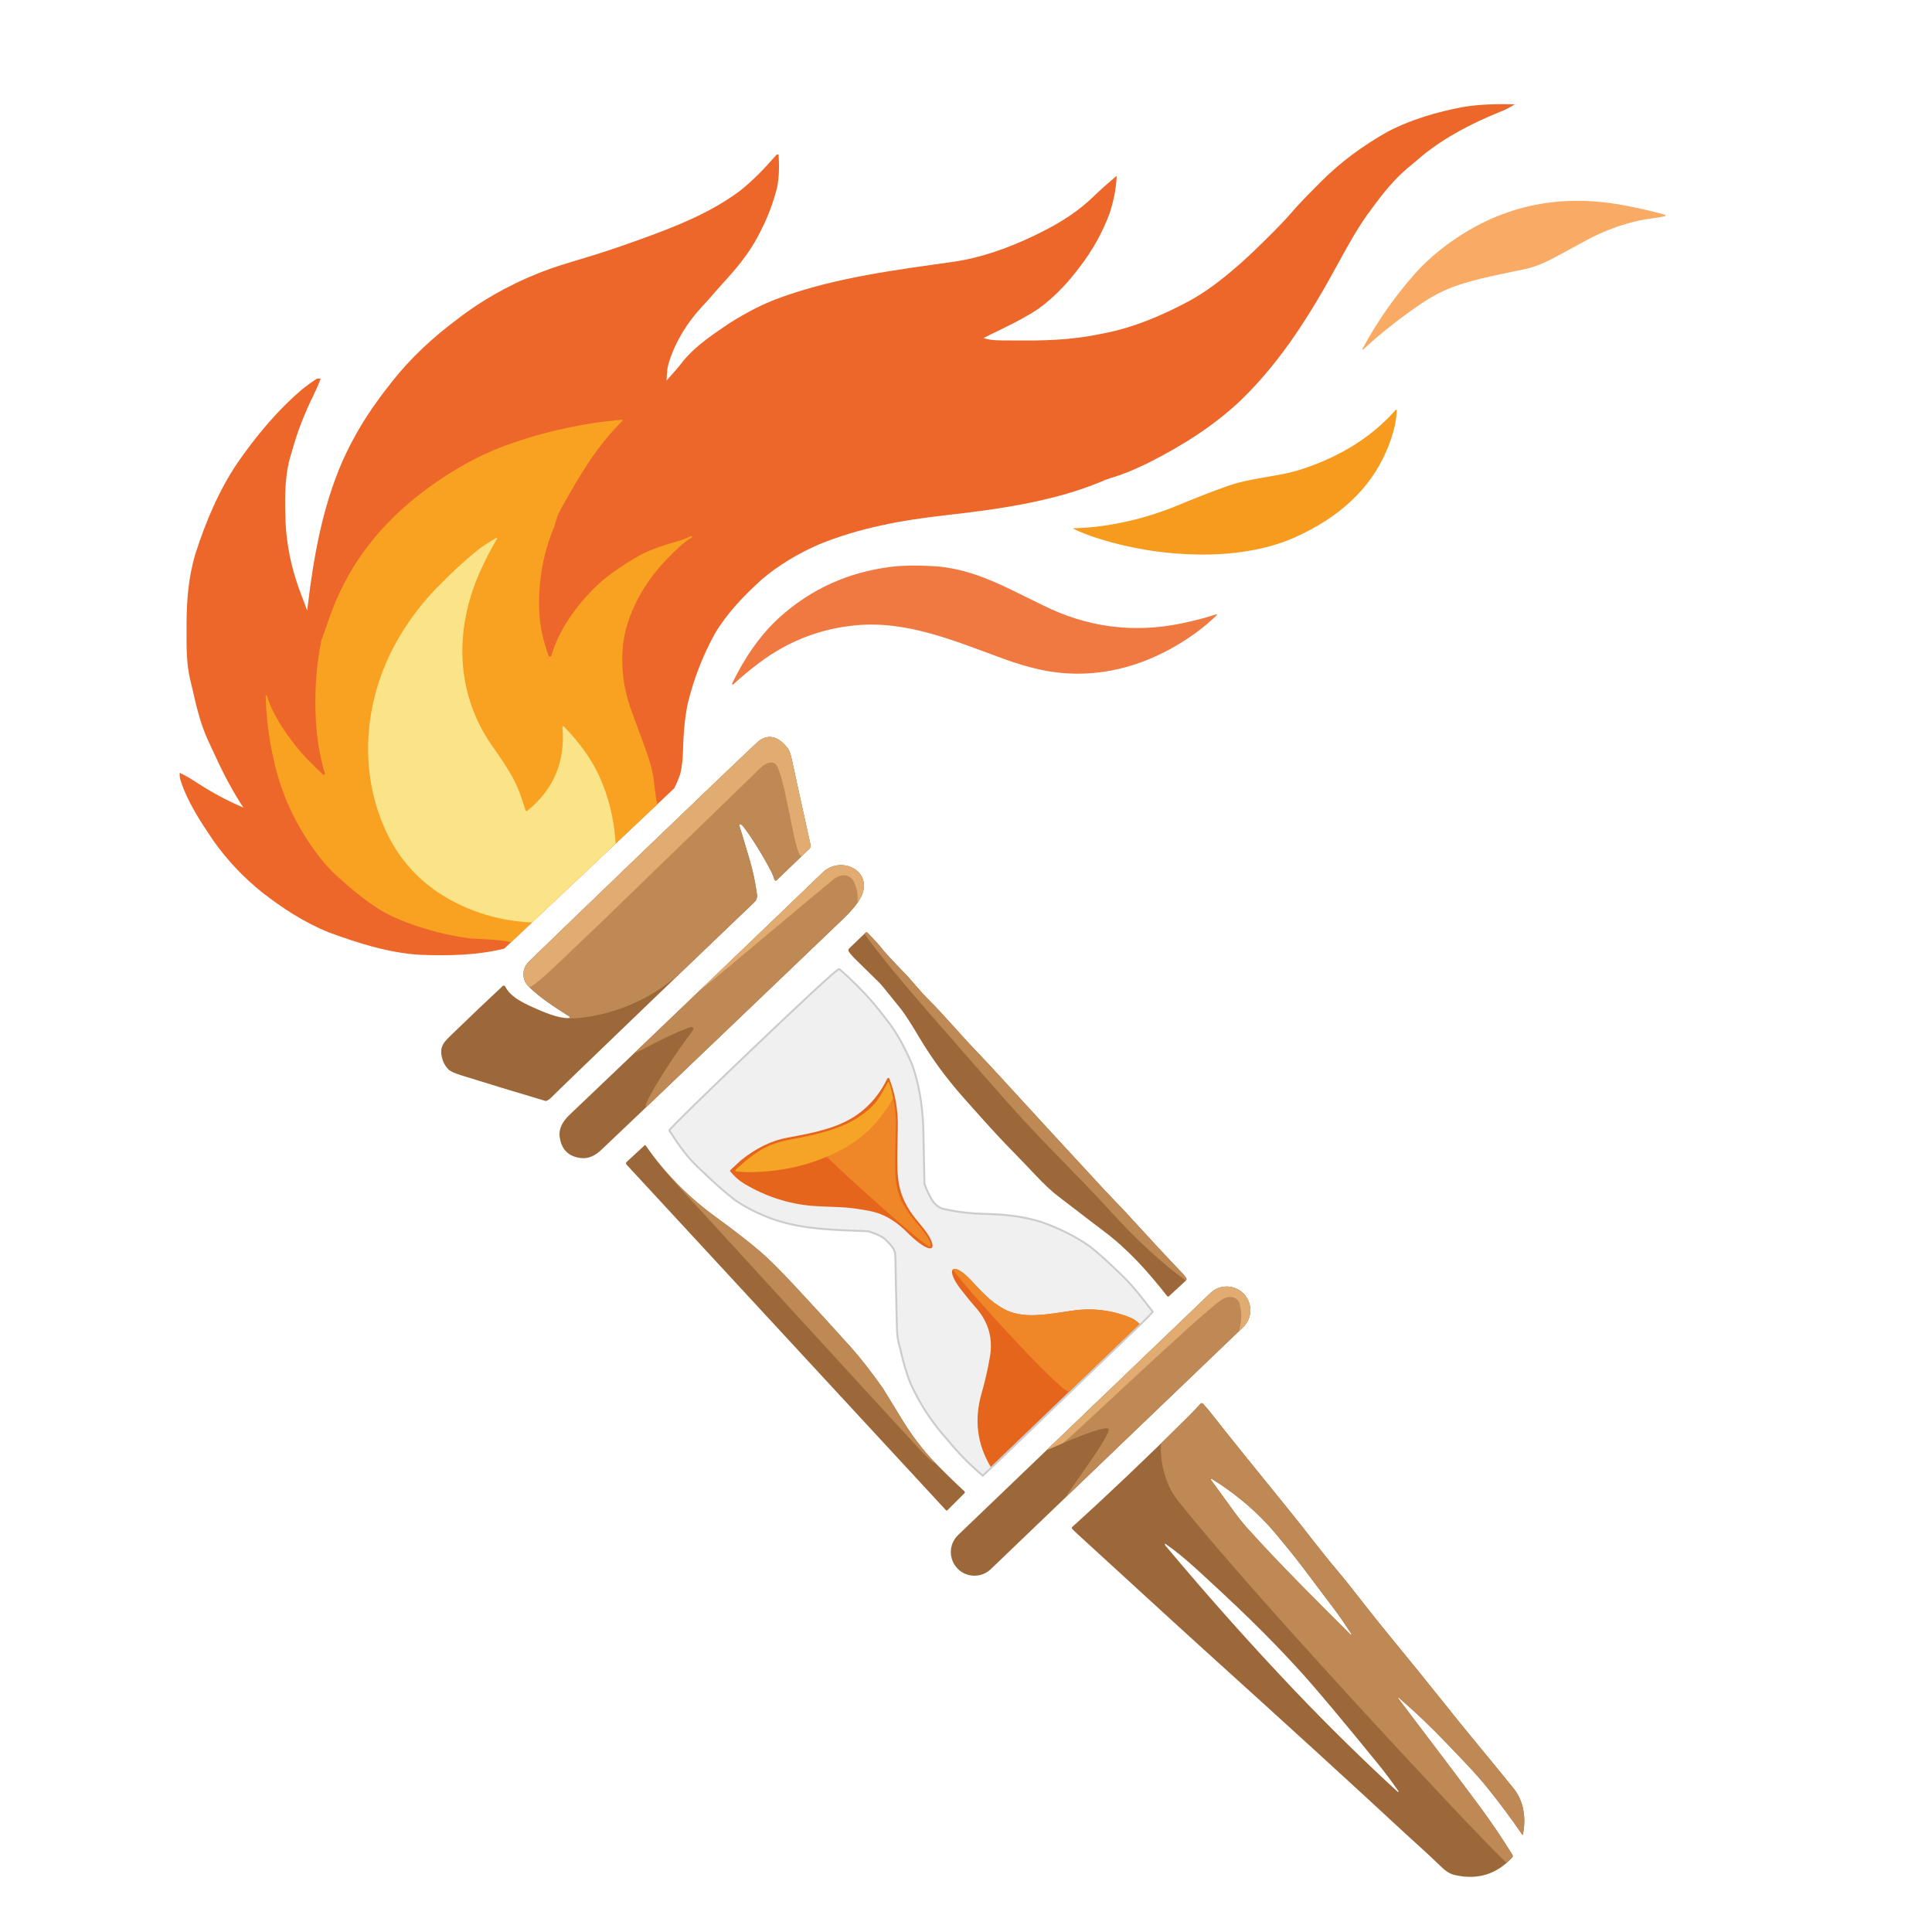
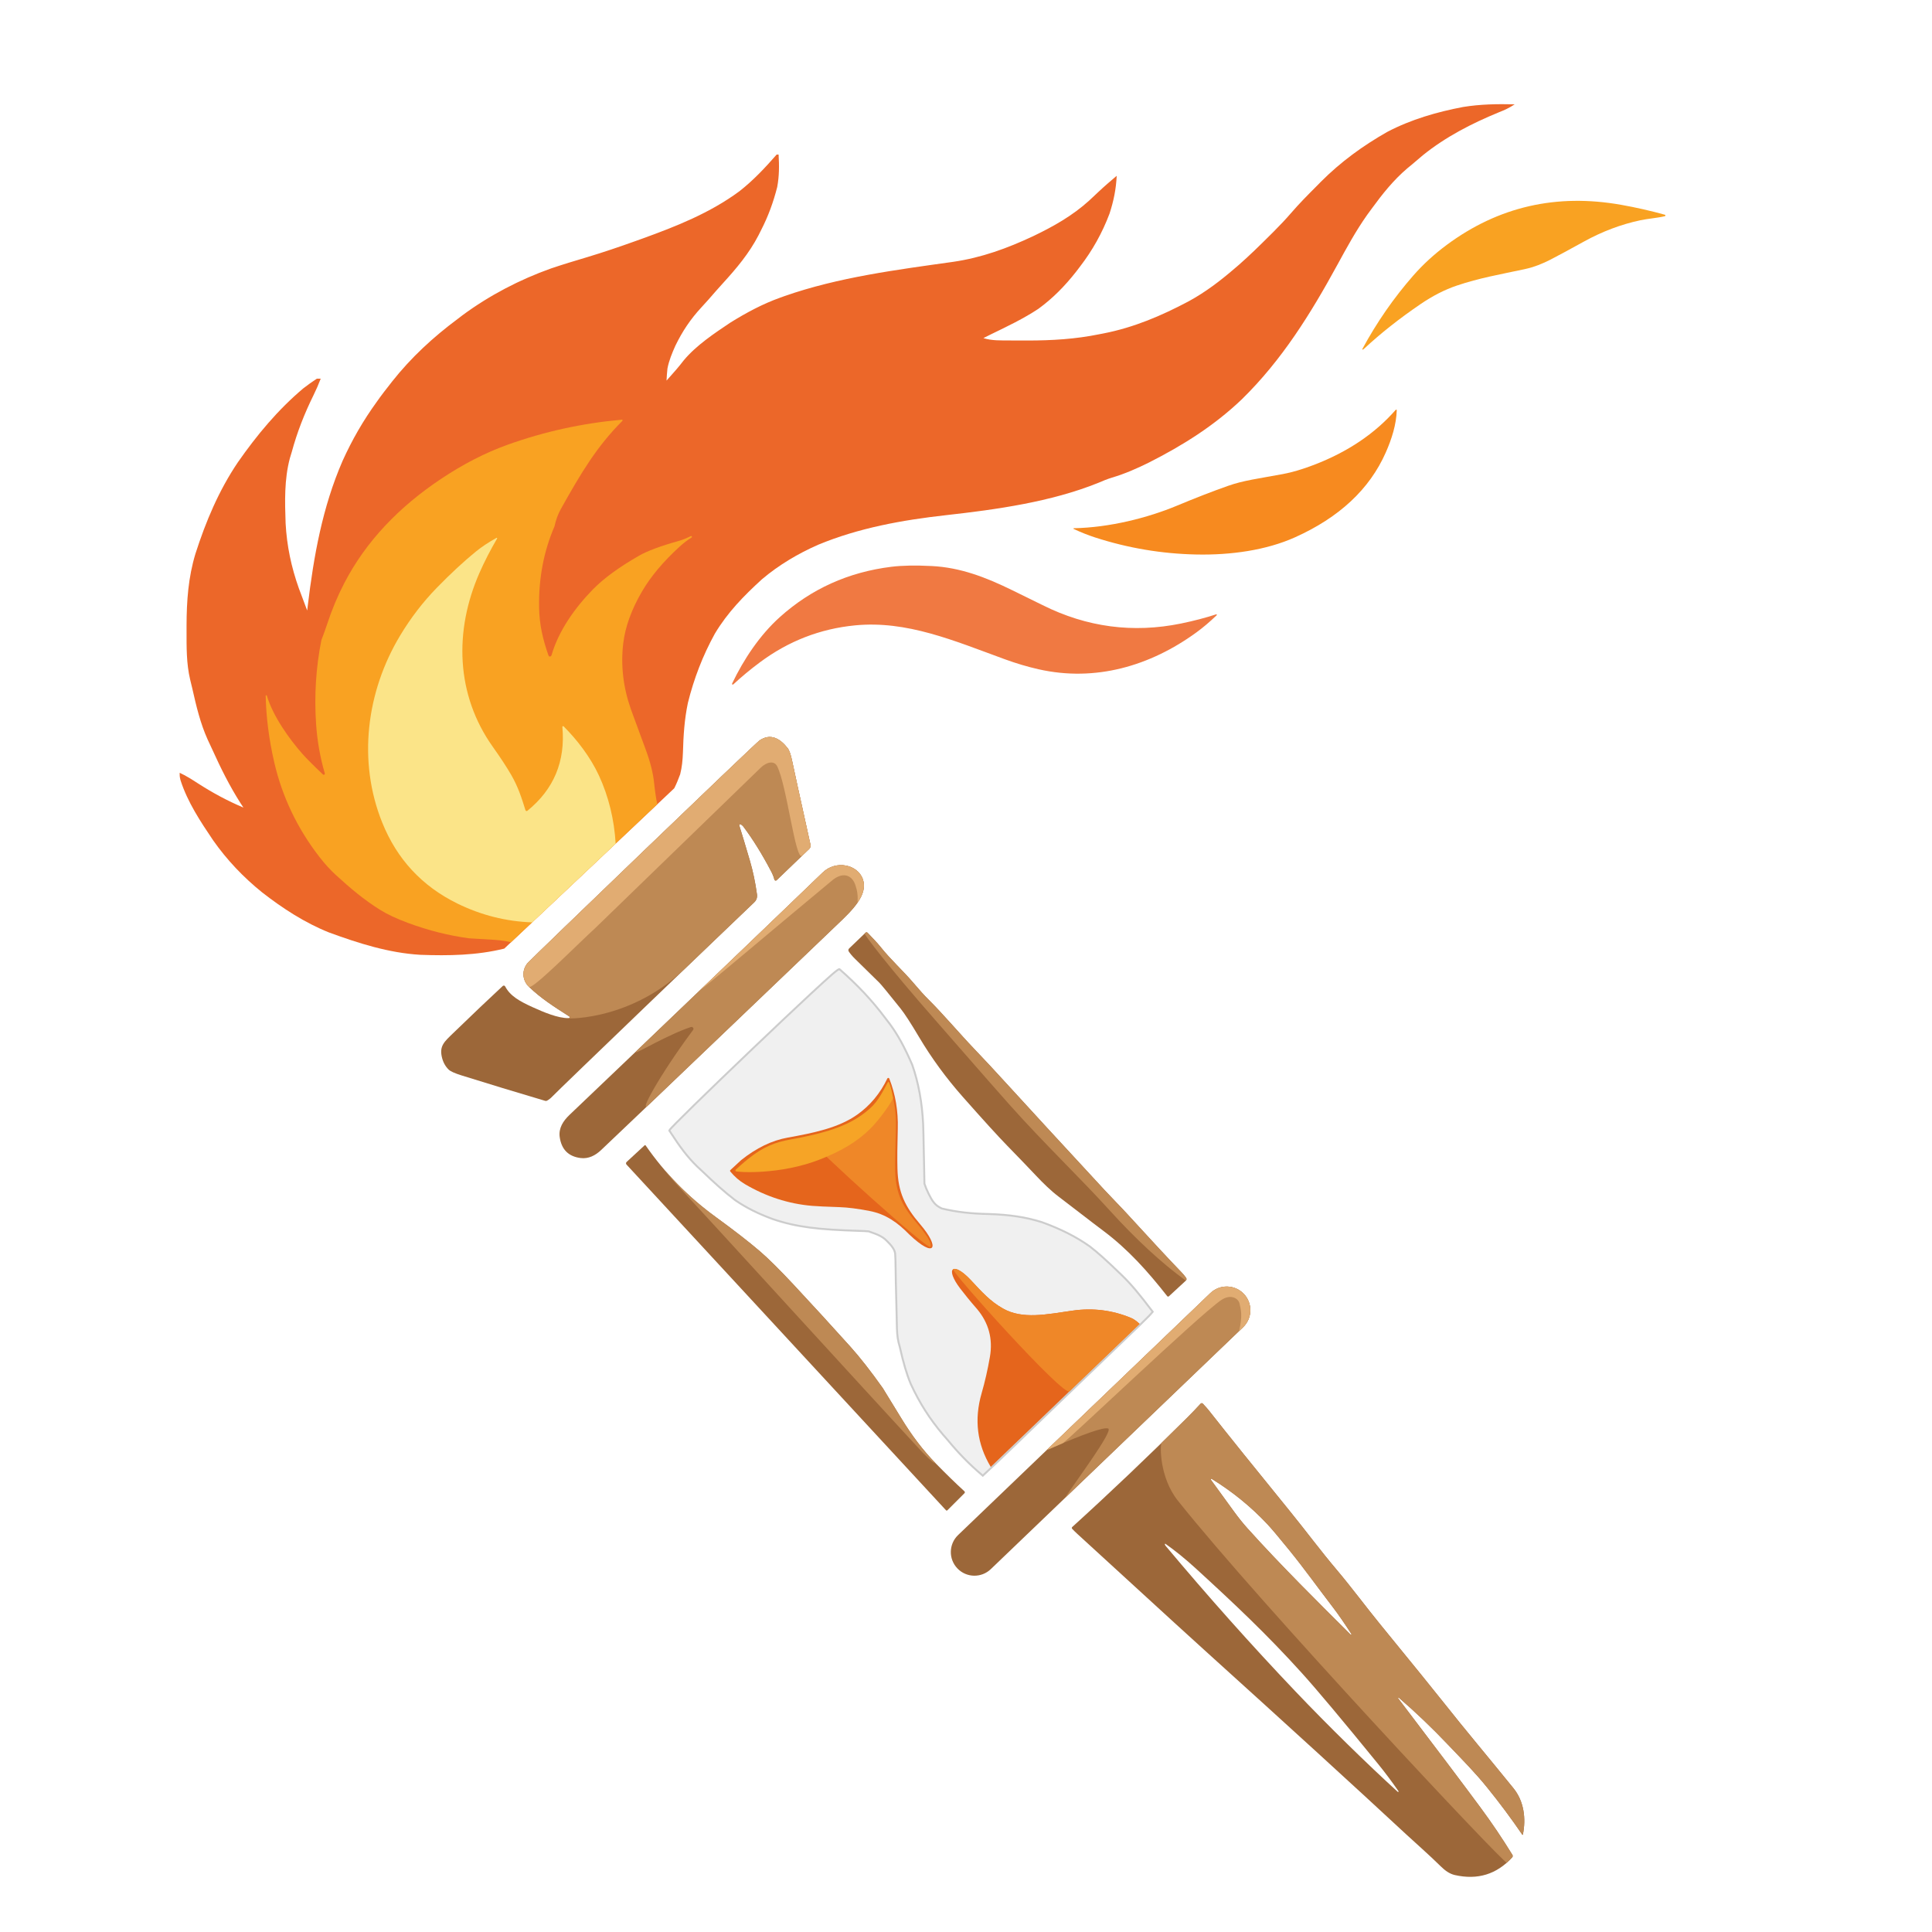
<svg xmlns="http://www.w3.org/2000/svg" width="1000px" height="1000px" viewBox="0 0 1000 1000" version="1.1">
  <g id="krolis" stroke="none" fill="none" fill-rule="evenodd" stroke-width="1">
    <g id="编组-2" transform="translate(83.0279, 64.2719)">
      <path d="M700.972,-10.272 C698.216,-8.435 695.846,-7.355 692.784,-6.147 C678.716,-0.356 665.295,6.525 653.41,16.103 C651.591,17.638 649.778,19.179 647.972,20.728 C647.138,21.415 646.304,22.102 645.445,22.81 C638.196,28.982 632.555,36.074 626.972,43.728 C626.195,44.789 625.417,45.85 624.617,46.943 C618.788,55.19 613.99,64.002 609.16,72.853 C595.348,98.145 580.552,122.01 559.831,142.32 C545.511,156.021 529.237,166.242 511.597,175.166 C505.371,178.256 499.207,180.952 492.531,182.943 C490.061,183.701 487.776,184.634 485.41,185.666 C460.929,195.534 432.725,199.466 406.608,202.383 C384.045,204.904 361.467,208.962 340.402,217.712 C330.056,222.261 319.983,228.235 311.359,235.556 C301.995,244.077 293.493,252.793 286.972,263.728 C280.741,275.006 276.146,286.985 273.038,299.482 C271.221,308.101 270.707,316.46 270.458,325.255 C270.303,329.198 269.988,332.663 269.027,336.509 C268.113,338.99 267.16,341.368 265.972,343.728 C263.992,345.708 179.246,425.612 177.972,426.728 C163.652,430.255 149.242,430.463 134.554,429.939 C118.185,428.973 102.542,423.964 87.238,418.361 C74.703,413.341 63.258,405.894 52.631,397.613 C42.99,389.846 34.429,380.848 27.311,370.709 C20.728,360.968 14.048,350.886 10.425,339.626 C9.972,337.728 9.972,337.728 9.972,335.728 C13.297,337.251 16.289,339.18 19.355,341.156 C26.987,346.066 34.592,350.198 42.972,353.728 C42.499,353.01 42.026,352.292 41.538,351.552 C35.865,342.672 31.282,333.459 26.941,323.864 C26.134,322.084 25.304,320.315 24.468,318.548 C20.656,310.111 18.553,301.17 16.524,292.166 C16.171,290.608 15.798,289.054 15.399,287.507 C13.41,279.132 13.53,270.599 13.534,262.04 C13.534,261.22 13.534,260.399 13.533,259.553 C13.569,246.751 14.403,234.629 18.146,222.3 C23.499,205.625 30.243,189.598 40.077,175.033 C49.925,160.915 60.789,147.843 73.972,136.728 C76.261,134.954 78.553,133.322 80.972,131.728 C81.632,131.728 82.292,131.728 82.972,131.728 C81.852,134.686 80.6,137.538 79.202,140.373 C74.481,149.966 70.777,159.413 67.972,169.728 C67.652,170.784 67.333,171.839 67.003,172.927 C64.084,183.915 64.409,195.282 64.804,206.568 C65.429,218.293 67.754,229.293 71.691,240.333 C72.114,241.454 72.536,242.574 72.972,243.728 C73.524,245.203 74.076,246.678 74.628,248.154 C75.072,249.333 75.515,250.513 75.972,251.728 C76.114,250.53 76.114,250.53 76.26,249.307 C79.385,223.448 83.838,198.323 94.292,174.267 C99.218,163.372 104.963,153.403 111.972,143.728 C112.786,142.585 112.786,142.585 113.617,141.419 C115.028,139.487 116.486,137.604 117.972,135.728 C118.601,134.915 119.23,134.101 119.878,133.263 C129.824,120.705 141.147,110.259 153.972,100.728 C154.753,100.129 155.534,99.529 156.339,98.912 C170.258,88.633 185.962,80.447 202.239,74.655 C208.359,72.579 214.549,70.726 220.74,68.876 C229.243,66.32 237.617,63.476 245.972,60.478 C247.698,59.86 247.698,59.86 249.458,59.228 C267.114,52.84 284.509,45.941 299.699,34.712 C306.916,29.061 312.958,22.602 318.972,15.728 C319.302,15.728 319.632,15.728 319.972,15.728 C320.319,21.441 320.314,26.903 319.257,32.544 C317.264,40.351 314.649,47.566 310.972,54.728 C310.508,55.654 310.044,56.579 309.566,57.533 C304.67,66.933 298.276,74.523 291.163,82.322 C288.64,85.092 286.174,87.907 283.722,90.74 C282.493,92.136 281.241,93.512 279.972,94.873 C274.329,100.976 270.148,107.234 266.527,114.712 C264.802,118.594 263.245,122.307 262.441,126.49 C262.207,128.562 262.076,130.645 261.972,132.728 C263.057,131.5 264.14,130.271 265.222,129.04 C265.825,128.356 266.429,127.672 267.05,126.966 C268.374,125.424 269.653,123.841 270.89,122.228 C277.346,114.476 286.63,108.326 294.972,102.728 C303.287,97.562 311.728,93.022 320.972,89.728 C321.687,89.472 322.403,89.216 323.14,88.952 C351.031,79.198 381.137,75.364 410.29,71.261 C424.998,69.122 438.429,64.232 451.847,57.916 C462.29,52.906 472.09,47.371 480.72,39.551 C482.242,38.142 483.753,36.722 485.257,35.294 C488.405,32.319 491.658,29.515 494.972,26.728 C494.664,33.555 493.384,39.8 491.265,46.294 C487.515,56.252 482.455,65.31 475.972,73.728 C474.938,75.085 474.938,75.085 473.882,76.47 C468.145,83.749 461.961,90.095 454.456,95.56 C446.702,100.703 438.328,104.676 429.972,108.728 C428.637,109.392 427.303,110.057 425.972,110.728 C430.389,112.123 434.856,111.907 439.446,111.952 C441.767,111.97 444.088,111.976 446.41,111.978 C447.595,111.98 447.595,111.98 448.805,111.981 C461.422,111.97 473.581,111.263 485.972,108.728 C486.72,108.583 487.469,108.439 488.24,108.29 C503.91,105.216 518.102,99.174 532.171,91.708 C540.872,86.972 548.477,81.179 555.972,74.728 C557.136,73.732 557.136,73.732 558.324,72.716 C563.804,67.905 568.992,62.808 574.16,57.666 C574.825,57.005 575.49,56.344 576.176,55.663 C579.357,52.472 582.437,49.24 585.378,45.826 C589.473,41.085 593.858,36.658 598.284,32.228 C599.075,31.425 599.866,30.622 600.681,29.794 C610.982,19.468 622.358,11.197 635.007,4.001 C647.236,-2.417 660.735,-6.329 674.265,-8.897 C683.215,-10.351 691.939,-10.483 700.972,-10.272 Z" id="矢量-2" fill="#EC6729" />
-       <path d="M778.71,47.632 C774.843,48.56 769.97,48.902 766.093,49.722 C756.067,51.845 746.311,55.523 736.826,60.757 C729.345,64.885 723.535,68.02 719.394,70.162 C715.468,72.183 710.976,74.009 706.044,75.064 C693.339,77.789 682.783,79.576 670.976,83.56 C664.752,85.669 658.509,88.86 652.245,93.13 C641.269,100.611 631.549,108.293 623.085,116.177 C622.76,116.483 622.499,116.656 622.304,116.695 C622.232,116.713 622.156,116.686 622.111,116.626 C622.066,116.566 622.061,116.486 622.099,116.421 C629.566,102.606 638.359,89.921 648.476,78.365 C653.541,72.584 659.326,67.284 665.829,62.466 C692.509,42.701 722.594,35.793 756.083,41.744 C763.785,43.111 771.331,44.823 778.72,46.88 C778.888,46.93 779.002,47.085 779,47.26 C778.998,47.435 778.879,47.587 778.71,47.632 Z" id="路径" fill="#F9AA64" />
-       <path d="M639.931,148 C639.716,155.475 637.324,162.972 634.228,169.969 C625.849,188.926 610.178,203.557 587.216,213.862 C572.412,220.5 554.16,223.116 536.142,222.735 C518.245,222.361 500.781,219.416 483.749,213.9 C480.136,212.729 476.448,211.259 472.685,209.489 C472.591,209.448 472.547,209.364 472.577,209.283 C472.606,209.202 472.701,209.143 472.812,209.138 C491.249,208.779 510.995,203.801 526.259,197.425 C535.784,193.448 544.579,190.037 552.646,187.192 C560.634,184.373 568.212,183.484 581.074,181.084 C585.813,180.197 591.145,178.618 597.07,176.345 C614.498,169.673 628.603,160.182 639.384,147.873 C639.461,147.789 639.6,147.752 639.726,147.781 C639.853,147.811 639.936,147.9 639.931,148 L639.931,148 Z" id="路径" fill="#F79B1F" />
+       <path d="M778.71,47.632 C774.843,48.56 769.97,48.902 766.093,49.722 C756.067,51.845 746.311,55.523 736.826,60.757 C729.345,64.885 723.535,68.02 719.394,70.162 C715.468,72.183 710.976,74.009 706.044,75.064 C693.339,77.789 682.783,79.576 670.976,83.56 C664.752,85.669 658.509,88.86 652.245,93.13 C641.269,100.611 631.549,108.293 623.085,116.177 C622.76,116.483 622.499,116.656 622.304,116.695 C622.232,116.713 622.156,116.686 622.111,116.626 C622.066,116.566 622.061,116.486 622.099,116.421 C629.566,102.606 638.359,89.921 648.476,78.365 C653.541,72.584 659.326,67.284 665.829,62.466 C692.509,42.701 722.594,35.793 756.083,41.744 C763.785,43.111 771.331,44.823 778.72,46.88 C778.888,46.93 779.002,47.085 779,47.26 C778.998,47.435 778.879,47.587 778.71,47.632 Z" id="路径" fill="#F9A222" />
+       <path d="M639.931,148 C639.716,155.475 637.324,162.972 634.228,169.969 C625.849,188.926 610.178,203.557 587.216,213.862 C572.412,220.5 554.16,223.116 536.142,222.735 C518.245,222.361 500.781,219.416 483.749,213.9 C480.136,212.729 476.448,211.259 472.685,209.489 C472.591,209.448 472.547,209.364 472.577,209.283 C472.606,209.202 472.701,209.143 472.812,209.138 C491.249,208.779 510.995,203.801 526.259,197.425 C535.784,193.448 544.579,190.037 552.646,187.192 C560.634,184.373 568.212,183.484 581.074,181.084 C585.813,180.197 591.145,178.618 597.07,176.345 C614.498,169.673 628.603,160.182 639.384,147.873 C639.461,147.789 639.6,147.752 639.726,147.781 C639.853,147.811 639.936,147.9 639.931,148 L639.931,148 Z" id="路径" fill="#F78A1F" />
      <path d="M203.972,208.192 C198.409,221.073 195.754,235.034 196.008,250.073 C196.151,259.18 197.984,266.788 200.901,275.085 C200.974,275.288 201.136,275.445 201.341,275.515 C201.547,275.584 201.774,275.557 201.96,275.442 C202.222,275.284 202.393,275.069 202.472,274.799 C206.067,262.276 214.52,250.347 223.841,240.823 C229.436,235.101 237.397,229.284 247.722,223.371 C252.008,220.911 258.786,218.379 268.055,215.776 C270.246,215.169 272.079,214.395 274.686,213.157 C274.728,213.135 274.78,213.144 274.817,213.18 L275.032,213.395 C275.103,213.469 275.136,213.572 275.122,213.675 C275.109,213.779 275.049,213.872 274.96,213.93 C272.92,215.169 270.837,216.756 268.71,218.692 C260.29,226.391 253.817,234.105 249.293,241.835 C243.825,251.192 240.579,260.176 239.555,268.788 C238.214,280.073 239.524,291.391 243.484,302.74 C243.936,304.018 246.536,311.085 251.282,323.942 C253.607,330.252 255.024,335.919 255.532,340.942 C255.944,344.99 256.685,350.007 257.193,351.991 L181.475,423.457 C178.078,422.536 173.778,422.212 170.222,422.014 C163.555,421.649 160.043,421.442 159.686,421.395 C149.226,419.974 138.79,417.347 128.377,413.514 C122.274,411.26 117.345,408.95 113.591,406.585 C105.234,401.335 98.579,395.716 90.841,388.657 C87.984,386.053 85.163,382.958 82.377,379.371 C70.853,364.522 63.024,348.117 58.889,330.157 C56.206,318.498 54.738,307.065 54.484,295.859 C54.494,295.716 54.602,295.598 54.744,295.575 C54.886,295.553 55.025,295.631 55.079,295.764 C58.305,306.549 66.686,318.18 73.436,325.859 C75.524,328.232 79.091,331.811 84.139,336.597 C84.331,336.771 84.617,336.799 84.838,336.667 C85.059,336.534 85.163,336.272 85.091,336.026 C82.67,327.732 81.167,319.204 80.579,310.442 C79.587,295.696 80.5,281.236 83.317,267.061 C84.413,264.26 85.393,261.534 86.258,258.883 C88.71,251.407 91.674,244.311 95.151,237.597 C106.52,215.645 123.734,198.002 145.043,183.74 C156.599,176.01 168.135,170.077 179.651,165.942 C198.69,159.109 218.428,154.78 238.865,152.953 C239.007,152.944 239.141,153.023 239.202,153.152 C239.263,153.281 239.238,153.435 239.139,153.538 C225.924,166.788 217.817,180.311 207.258,199.216 C205.782,201.867 204.686,204.859 203.972,208.192 Z" id="路径" fill="#F9A222" />
      <path d="M235.64,372.422 L192.451,413.151 C178.909,412.676 165.999,409.427 153.72,403.405 C135.374,394.408 122.382,380.381 114.745,361.325 C102.05,329.655 106.601,293.747 124.062,264.714 C129.55,255.573 135.914,247.292 143.154,239.87 C150.263,232.585 156.936,226.397 163.173,221.305 C166.24,218.805 169.824,216.416 173.925,214.137 C174.026,214.081 174.154,214.099 174.235,214.18 C174.316,214.261 174.329,214.384 174.267,214.479 C170.758,220.482 167.734,226.367 165.195,232.135 C151.933,262.204 152.9,295.358 172.05,322.282 C176.041,327.9 179.202,332.721 181.533,336.745 C185.078,342.848 186.865,348.395 188.954,355.085 C189.019,355.284 189.177,355.44 189.377,355.501 C189.576,355.561 189.791,355.519 189.951,355.387 C203.642,344.268 209.677,329.798 208.056,311.979 C208.044,311.822 208.131,311.673 208.274,311.606 C208.417,311.538 208.587,311.567 208.701,311.677 C215.908,318.884 222.636,327.78 226.962,337.096 C231.995,347.923 234.924,360.058 235.64,372.422 Z" id="路径" fill="#FBE488" />
      <path d="M536.269,263.033 C512.226,280.543 483.828,288.755 454.55,282.144 C448.841,280.855 443.014,279.127 437.07,276.959 C410.8,267.378 386.406,256.793 359.521,259.419 C341.454,261.184 325.045,267.561 310.292,278.55 C305.331,282.248 300.735,286.06 296.503,289.986 C296.37,290.111 296.167,290.124 296.019,290.016 C295.871,289.909 295.82,289.712 295.898,289.546 C301.962,276.871 310.292,264.429 320.556,255.191 C336.806,240.556 356.064,231.858 378.329,229.097 C383.87,228.407 390.839,228.277 399.238,228.707 C414.033,229.449 427.148,234.488 440.859,241.207 C450.494,245.933 455.742,248.508 456.601,248.931 C479.524,260.383 503.437,263.554 528.339,258.443 C534.96,257.076 540.995,255.497 546.445,253.707 C546.568,253.67 546.7,253.722 546.767,253.832 C546.833,253.942 546.817,254.083 546.728,254.175 C543.108,257.639 539.622,260.591 536.269,263.033 Z" id="路径" fill="#F07942" />
    </g>
    <g id="编组" transform="translate(228.3617, 381.4513)">
      <path d="M170.837,69.672 C166.137,60.726 161.381,53.044 156.57,46.625 C156.03,45.902 155.479,45.424 154.92,45.189 C154.749,45.118 154.553,45.151 154.415,45.274 C154.277,45.397 154.223,45.588 154.275,45.765 C155.486,49.561 157.328,55.674 159.802,64.105 C161.384,69.509 162.599,75.287 163.445,81.439 C163.673,83.086 163.201,84.47 162.029,85.59 C149.295,97.68 60.242,183.165 57.488,186.127 C56.687,186.986 55.792,187.693 54.802,188.246 C54.515,188.408 54.177,188.447 53.865,188.353 C38.396,183.77 23.953,179.379 10.535,175.18 C7.013,174.079 4.78,173.07 3.836,172.152 C2.097,170.446 0.925,168.252 0.32,165.57 C-0.95,159.867 1.677,157.67 6.111,153.383 C16.183,143.637 24.767,135.472 31.863,128.89 C32.044,128.722 32.293,128.648 32.536,128.691 C32.78,128.733 32.989,128.886 33.103,129.105 C35.681,134.056 40.603,136.83 47.576,139.974 C52.644,142.25 60.339,145.648 66.072,145.531 C66.276,145.525 66.452,145.387 66.508,145.191 C66.564,144.994 66.486,144.784 66.316,144.672 C57.888,139.271 51.765,135.394 45.437,129.33 C41.824,125.863 41.707,120.541 44.754,117.006 C46.505,114.968 162.543,3.308 164.783,1.791 C170.613,-2.154 175.515,0.98 179.295,5.756 C180.186,6.875 180.977,9.131 181.668,12.523 C182.345,15.844 185.502,30.261 191.14,55.775 C191.317,56.563 191.069,57.385 190.486,57.943 L173.621,74.154 C173.438,74.329 173.175,74.393 172.932,74.32 C172.69,74.247 172.505,74.049 172.449,73.803 C172.149,72.533 171.612,71.156 170.837,69.672 Z" id="路径" fill="#9C6739" />
      <path d="M170.837,69.672 C166.137,60.726 161.381,53.044 156.57,46.625 C156.03,45.902 155.479,45.424 154.92,45.189 C154.749,45.118 154.553,45.151 154.415,45.274 C154.277,45.397 154.223,45.588 154.275,45.765 C155.486,49.561 157.328,55.674 159.802,64.105 C161.384,69.509 162.599,75.287 163.445,81.439 C163.673,83.086 163.201,84.47 162.029,85.59 C157.425,89.96 142.847,103.924 125.978,120.112 C96.185,148.703 60.339,145.648 66.072,145.531 C66.276,145.525 66.452,145.387 66.508,145.191 C66.564,144.994 66.486,144.784 66.316,144.672 C57.888,139.271 51.765,135.394 45.437,129.33 C41.824,125.863 41.707,120.541 44.754,117.006 C46.505,114.968 162.543,3.308 164.783,1.791 C170.613,-2.154 175.515,0.98 179.295,5.756 C180.186,6.875 180.977,9.131 181.668,12.523 C182.345,15.844 185.502,30.261 191.14,55.775 C191.317,56.563 191.069,57.385 190.486,57.943 L173.621,74.154 C173.438,74.329 173.175,74.393 172.932,74.32 C172.69,74.247 172.505,74.049 172.449,73.803 C172.149,72.533 171.612,71.156 170.837,69.672 Z" id="路径" fill="#BE8954" />
      <path d="M45.437,129.33 C41.824,125.863 41.707,120.541 44.754,117.006 C46.505,114.968 162.543,3.308 164.783,1.791 C170.613,-2.154 175.515,0.98 179.295,5.756 C180.186,6.875 180.977,9.131 181.668,12.523 C182.345,15.844 185.502,30.261 191.14,55.775 C191.317,56.563 191.069,57.385 190.486,57.943 C188.868,59.499 187.654,60.665 186.845,61.443 C183.381,64.772 178.887,24.672 173.848,15.079 C172.239,12.017 168.341,13.056 165.428,15.867 L79.958,98.71 C69.79,108.028 47.172,130.992 45.437,129.33 Z" id="路径" fill="#E1AC72" />
    </g>
    <g id="编组" transform="translate(289.5986, 446.9581)">
      <path d="M0.108,141.597 C-0.556,136.948 1.915,133.208 5.206,130.073 C41.944,95.151 128.826,11.877 136.183,4.702 C143.067,-2.007 154.592,0.504 157.11,8.413 C159.629,16.322 151.466,24.253 144.347,31.03 C129.327,45.34 46.118,125.089 21.515,148.325 C18.624,151.059 15.05,152.983 10.88,152.436 C4.61,151.623 1.02,148.009 0.108,141.597 Z" id="路径" fill="#9C6739" />
      <path d="M40.415,96.493 C80.647,58.048 130.678,10.07 136.183,4.702 C143.067,-2.007 154.592,0.504 157.11,8.413 C159.629,16.322 151.466,24.253 144.347,31.03 C132.765,42.065 80.637,92.01 46.1,124.95 C40.375,130.409 51.671,109.741 68.343,87.232 C68.564,86.934 68.829,86.578 69.137,86.166 L69.139,86.167 C69.469,85.725 69.379,85.098 68.936,84.768 C68.674,84.572 68.332,84.517 68.021,84.62 C66.998,84.963 66.148,85.263 65.471,85.521 C50.927,91.053 35.478,101.211 40.415,96.493 Z" id="路径" fill="#BE8954" />
      <path d="M74.383,64 C104.604,35.067 132.178,8.608 136.183,4.702 C143.067,-2.007 154.592,0.504 157.11,8.413 C158.364,12.351 156.97,16.294 154.376,20.098 C154.005,20.641 155.003,16.476 153.289,11.648 C151.8,6.434 147.448,4.064 141.805,8.18 C117.65,28.117 66.774,71.285 74.383,64 Z" id="路径" fill="#E1AC72" />
      <path d="M158.399,35.806 C158.543,35.666 158.737,35.59 158.938,35.595 C159.138,35.601 159.328,35.687 159.464,35.835 C162.003,38.54 164.308,40.806 166.271,43.276 C171.222,49.526 178.087,55.786 182.94,61.509 C186.261,65.428 188.946,68.397 190.997,70.415 C198.019,77.329 207.814,88.804 214.347,95.61 C219.288,100.754 225.587,107.528 233.243,115.933 C242.605,126.206 258.878,143.879 282.062,168.95 C285.821,173.013 290.206,177.407 293.731,181.255 C306.733,195.48 316.147,205.597 321.974,211.606 C322.859,212.518 323.65,213.475 324.347,214.477 C324.657,214.925 324.59,215.533 324.19,215.903 L315.421,223.999 C315.302,224.112 315.14,224.169 314.974,224.158 C314.809,224.143 314.656,224.061 314.552,223.931 C304.63,211.294 294.405,199.78 281.466,190.102 C273.878,184.429 267.804,179.575 258.546,172.573 C254.288,169.36 250.245,165.356 246.915,161.831 C242.501,157.156 237.429,151.883 231.7,146.011 C227,141.186 219.363,132.795 208.79,120.835 C200.125,111.043 192.563,100.708 186.105,89.829 C181.814,82.602 178.627,77.687 176.544,75.083 C170.164,67.101 166.498,62.638 165.548,61.694 C162.084,58.276 157.895,54.165 152.98,49.36 C151.586,47.993 150.499,46.717 149.718,45.532 C149.394,45.039 149.468,44.384 149.894,43.97 L158.399,35.806 Z" id="路径" fill="#9C6739" />
      <path d="M158.399,35.806 C158.543,35.666 158.737,35.59 158.938,35.593 C159.138,35.601 159.328,35.687 159.464,35.835 C162.003,38.54 164.308,40.806 166.271,43.276 C171.222,49.526 178.087,55.786 182.94,61.509 C186.261,65.428 188.946,68.397 190.997,70.415 C198.019,77.329 207.814,88.804 214.347,95.61 C219.288,100.754 225.587,107.528 233.243,115.933 C242.605,126.206 258.878,143.879 282.062,168.95 C285.821,173.013 290.206,177.407 293.731,181.255 C306.733,195.48 316.147,205.597 321.974,211.606 C322.859,212.518 323.65,213.475 324.347,214.477 C324.657,214.925 324.59,215.533 324.19,215.903 C311.613,206.779 298.4,194.579 284.552,179.304 C269.785,163.015 250.306,144.378 232.94,124.854 C220.391,110.745 205.712,93.782 194.651,81.201 C170.907,54.192 157.53,36.64 157.955,36.232 C158.051,36.14 158.199,35.998 158.399,35.806 Z" id="路径" fill="#BE8954" />
      <path d="M144.968,54.725 L145.058,54.804 C154.381,62.992 161.91,70.997 168.731,80.138 L168.727,80.133 C168.769,80.188 168.769,80.188 168.812,80.244 C169.042,80.542 169.347,80.938 169.884,81.637 C170.313,82.194 170.645,82.626 170.978,83.059 C175.317,88.971 178.681,95.242 182.539,104.115 C185.839,113.488 187.689,123.838 188.225,134.948 C188.356,138.676 188.44,142.416 188.524,147.706 C188.566,149.654 188.606,151.375 188.645,153.02 C188.738,157.072 188.819,161.271 188.891,165.746 C189.941,168.924 192.06,173.245 193.51,175.152 C194.778,176.818 196,177.694 197.949,178.577 C205.638,180.411 213.213,181.259 222.263,181.42 C232.907,181.774 241.099,182.957 249.619,185.612 C259.392,189.166 267.298,193.094 274.547,198.238 C278.971,201.7 282.98,205.324 289.045,211.175 C290.158,212.236 290.657,212.711 291.3,213.323 C296.179,218.115 300.039,222.787 306.799,231.681 L307.043,232.002 L306.782,232.309 C304.427,235.065 306.711,232.863 260.105,277.571 C259.607,278.049 259.102,278.534 258.59,279.025 C253.693,283.729 237.72,299.15 236.776,300.059 C228.821,307.721 223.531,312.753 219.413,316.544 L219.088,316.843 L218.751,316.558 C212.245,311.046 206.52,305.204 200.996,298.464 C200.216,297.568 200.019,297.342 199.743,297.027 C199.743,297.027 199.743,297.027 199.743,297.027 C199.462,296.704 199.261,296.474 198.448,295.541 C191.629,287.508 186.264,279.065 181.823,269.39 C179.606,264.074 178.141,258.929 176.108,250.154 C175.798,248.994 175.659,248.475 175.478,247.792 C174.813,244.833 174.653,242.449 174.569,237.072 C174.555,236.175 174.549,235.779 174.538,235.285 C174.501,233.854 174.484,233.213 174.464,232.394 C174.396,229.766 174.337,227.215 174.248,223.277 C174.234,222.712 174.219,222.123 174.201,221.419 C174.186,220.8 174.186,220.8 174.171,220.181 C174.132,218.633 174.115,217.945 174.093,217.085 C174.058,215.667 174.036,214.298 173.998,211.441 C173.997,211.318 173.997,211.318 173.995,211.195 C173.919,205.466 173.866,203.26 173.733,201.966 C173.526,199.953 172.08,197.872 169.163,195.059 C167.107,193.075 165.029,192.103 159.969,190.382 C158.391,190.255 156.749,190.175 154.993,190.134 C133.805,189.474 122.613,188.192 110.291,184 C102.906,181.278 96.672,178.189 90.952,174.273 C85.541,170.125 80.413,165.556 73.581,158.981 C73.521,158.925 73.521,158.925 73.462,158.87 C72.925,158.367 72.39,157.867 71.288,156.838 C66.371,152.083 62.578,147.058 56.982,138.442 L56.864,138.26 L56.916,138.05 C57.139,137.14 76.277,118.459 100.264,95.564 C111.662,84.685 122.265,74.673 130.121,67.385 C140.091,58.135 144.174,54.522 144.852,54.695 Z" id="矢量-54" stroke="#CCCCCC" fill="#F0F0F0" />
      <g transform="translate(88.2793, 110.9506)" id="路径">
        <path d="M211.985,127.335 L134.944,201.369 C127.855,189.598 126.269,176.906 130.188,163.292 C131.94,157.225 133.379,150.916 134.505,144.367 C136.093,135.096 133.886,126.87 127.884,119.689 C124.308,115.607 121.398,112.02 119.09,108.979 C111.221,98.608 115.155,94.821 124.251,104.279 C130.716,111.212 134.563,115.539 141.175,119.328 C151.321,125.158 163.968,122.384 177.356,120.47 C187.799,118.979 197.855,120.233 207.522,124.23 C208.851,124.777 210.338,125.812 211.985,127.335 Z" fill="#E5651C" />
        <path d="M211.985,127.335 C193.975,144.643 181.87,156.275 175.67,162.233 C172.612,165.172 114.089,99.936 115.476,99.064 C116.743,98.267 119.909,99.764 124.251,104.279 C130.716,111.212 134.563,115.539 141.175,119.328 C151.321,125.158 163.968,122.384 177.356,120.47 C187.799,118.979 197.855,120.233 207.522,124.23 C208.851,124.777 210.338,125.812 211.985,127.335 Z" fill="#EF8728" />
        <path d="M92.718,81.017 C86.712,74.865 80.589,70.509 72.2,68.888 C66.126,67.71 60.957,67.049 56.692,66.906 C49.707,66.678 44.931,66.453 42.366,66.232 C30.185,65.171 18.639,61.434 7.728,55.021 C4.869,53.341 2.334,51.151 0.12,48.449 C-0.06,48.228 -0.035,47.903 0.179,47.707 C3.864,44.295 5.729,42.57 5.774,42.531 C13.639,36.255 21.653,32.384 29.817,30.919 C43.304,28.498 56.321,25.841 65.97,18.927 C72.591,14.188 77.737,7.983 81.409,0.314 C81.503,0.116 81.706,-0.008 81.925,0 C82.144,0.009 82.337,0.148 82.415,0.353 C85.605,8.485 87.07,17.143 86.81,26.33 C86.562,35.171 86.507,42.088 86.644,47.082 C86.966,59.171 90.501,66.564 98.382,75.744 C108.892,87.992 106.173,93.822 92.718,81.017 Z" fill="#E5651C" />
        <path d="M67.459,20.458 C74.08,15.719 78.018,10.123 81.69,2.453 C81.784,2.255 82.107,2.225 82.331,2.607 C82.555,2.988 82.772,4.229 82.907,4.719 C84.993,12.306 86.081,17.657 85.836,26.316 C85.589,35.157 85.32,43.189 85.456,48.182 C85.779,60.272 89.461,66.861 97.341,76.04 C99.15,78.148 100.769,80.362 101.791,81.866 C103.949,85.043 104.175,87.05 103.575,87.489 C102.041,88.696 45.991,38.518 39.633,30.264 C44.807,29.742 60.066,25.756 67.459,20.458 Z" fill="#EF8728" />
        <path d="M2.901,48.305 C2.72,48.084 2.725,47.705 2.939,47.509 C6.624,44.097 9.364,41.928 9.409,41.889 C17.274,35.613 23.269,33.315 31.433,31.851 C44.92,29.429 58.405,26.203 68.054,19.289 C74.675,14.549 76.708,11.551 80.743,3.972 C80.848,3.775 81.756,2.011 81.975,2.019 C82.194,2.028 82.539,3.026 82.66,3.351 C83.64,5.972 83.739,7.601 84.363,10.331 C83.99,12.182 77.377,21.613 72.445,26.457 C65.506,33.273 57.368,37.927 46.803,42.118 C25.94,50.392 3.578,48.859 2.901,48.305 Z" fill="#F6A426" />
      </g>
      <path d="M44.591,145.923 C54.48,160.226 66.586,172.583 80.909,182.993 C90.31,189.829 97.901,195.718 103.683,200.659 C108.09,204.435 113.917,210.207 121.163,217.974 C131.105,228.638 140.903,239.341 150.558,250.083 C155.486,255.565 161.069,262.697 167.306,271.479 C167.586,271.87 170.772,277.065 176.866,287.065 C182.381,296.134 188.325,303.927 194.698,310.444 C200.193,316.056 205.154,320.884 209.581,324.927 C209.722,325.055 209.803,325.235 209.807,325.425 C209.811,325.616 209.736,325.799 209.601,325.933 L200.763,334.77 C200.669,334.865 200.54,334.917 200.405,334.913 C200.27,334.909 200.142,334.851 200.05,334.751 L34.679,155.825 C34.506,155.638 34.414,155.389 34.424,155.134 C34.436,154.879 34.549,154.639 34.737,154.468 L44.044,145.864 C44.119,145.793 44.223,145.758 44.327,145.769 C44.432,145.781 44.528,145.837 44.591,145.923 L44.591,145.923 Z" id="路径" fill="#9C6739" />
      <path d="M55.217,159.575 C62.796,168.247 71.36,176.052 80.909,182.993 C90.31,189.829 97.901,195.718 103.683,200.659 C108.09,204.435 113.917,210.207 121.163,217.974 C131.105,228.638 140.903,239.341 150.558,250.083 C155.486,255.565 161.069,262.697 167.306,271.479 C167.586,271.87 170.772,277.065 176.866,287.065 C182.381,296.134 188.325,303.927 194.699,310.444 C193.861,310.486 192.303,309.259 187.982,304.903 C156.414,270.852 76.186,182.798 60.663,166.109 C57.065,162.134 55.419,160.271 55.217,159.575 Z" id="路径" fill="#BE8954" />
      <path d="M189.61,281.567 L370.509,281.567 C377.261,281.567 382.735,287.041 382.735,293.794 C382.735,300.546 377.261,306.02 370.509,306.02 L189.61,306.02 C182.858,306.02 177.384,300.546 177.384,293.794 C177.384,287.041 182.858,281.567 189.61,281.567 Z" id="矩形" fill="#9C6739" transform="translate(280.0596, 293.7939) rotate(-43.8) translate(-280.0596, -293.7939)" />
      <path d="M243.983,258.98 L361.429,258.98 C368.181,258.98 373.655,264.454 373.655,271.206 C373.655,277.958 368.182,283.431 361.431,283.431 C361.43,283.431 361.429,283.431 361.429,283.431 C306.791,283.422 271.371,283.417 255.169,283.416 C247.067,283.415 239.868,283.415 233.572,283.415 C245.352,280.754 274.941,275.856 274.803,273.082 C274.03,270.887 263.757,266.187 243.983,258.98 Z" id="矩形" fill="#BE8954" transform="translate(303.6135, 271.2064) rotate(-43.8) translate(-303.6135, -271.2064)" />
      <path d="M242.535,255.377 L359.98,255.377 C366.733,255.377 372.207,260.851 372.207,267.603 C372.207,274.355 366.734,279.828 359.982,279.828 C359.982,279.828 359.981,279.828 359.98,279.828 C359.033,279.828 358.085,279.827 357.138,279.827 C364.018,275.403 365.511,272.414 367.118,269.767 C368.636,267.335 367.334,262.803 361.486,261.851 C347.94,259.55 253.135,259.39 251.079,258.563 C249.609,258.01 246.761,256.948 242.535,255.377 Z" id="矩形" fill="#E1AC72" transform="translate(307.3708, 267.6034) rotate(-43.8) translate(-307.3708, -267.6034)" />
    </g>
    <g id="编组" transform="translate(554.7676, 725.2806)">
      <path d="M168.924,153.772 C188.65,179.71 202.856,198.557 211.541,210.315 C217.335,218.154 222.84,226.311 228.055,234.788 C228.309,235.204 228.257,235.74 227.928,236.106 C219.92,244.882 210.008,247.923 198.191,245.227 C195.564,244.632 193.162,242.903 191.004,240.774 C184.813,234.68 177.625,228.401 173.143,224.241 C146.86,199.827 112.247,168.215 69.305,129.407 C63.986,124.602 58.491,119.602 52.82,114.407 C21.401,85.644 4.747,70.396 2.859,68.665 C1.883,67.773 0.988,66.891 0.174,66.018 C0.056,65.892 -0.006,65.724 0,65.551 C0.008,65.378 0.085,65.216 0.213,65.1 C19.627,47.483 39.448,28.632 59.676,8.548 C62.013,6.223 64.347,3.792 66.678,1.253 C66.822,1.093 67.027,1 67.242,1 C67.457,1 67.663,1.086 67.811,1.243 C69.113,2.604 70.197,3.831 71.063,4.924 C80.796,17.288 94.848,34.758 113.221,57.337 C121.072,66.995 128.582,77.161 137,87.112 C144.48,95.94 152.898,107.249 159.461,115.266 C176.59,136.23 187.667,149.892 192.693,156.253 C203.777,170.266 215.086,183.626 228.611,200.325 C234.07,207.063 235.164,216.048 233.475,224.299 C233.459,224.361 233.409,224.408 233.346,224.421 C233.284,224.433 233.22,224.409 233.182,224.358 C227.472,215.999 221.43,207.883 215.057,200.012 C208.445,191.839 202.176,185.618 194.725,177.776 C186.417,169.033 177.931,160.927 169.266,153.46 C169.175,153.387 169.046,153.392 168.961,153.47 C168.876,153.548 168.86,153.676 168.924,153.772 Z M72.4,40.169 C72.274,40.087 72.11,40.109 72.008,40.22 C71.906,40.332 71.894,40.502 71.98,40.628 C77.566,48.303 81.495,53.71 83.768,56.848 C86.137,60.123 88.501,63.076 90.857,65.706 C108.055,84.846 127.869,104.407 144.324,120.803 C144.416,120.899 144.567,120.908 144.669,120.824 C144.772,120.739 144.792,120.59 144.715,120.481 C141.095,114.869 137.938,110.302 135.242,106.78 C127.674,96.917 120.594,86.985 112.664,77.2 C107.195,70.462 103.4,65.96 101.277,63.694 C92.82,54.664 83.195,46.822 72.4,40.169 Z M169.09,201.839 C165.548,196.734 162.049,192.06 158.592,187.815 C140.011,164.99 126.827,149.27 119.041,140.657 C100.818,120.501 84.217,104.895 64.246,86.614 C58.758,81.594 53.491,77.317 48.445,73.782 C48.383,73.741 48.304,73.739 48.239,73.776 C48.175,73.813 48.138,73.884 48.142,73.958 C48.175,74.257 48.331,74.576 48.611,74.915 C70.636,101.197 92.983,126.253 115.652,150.081 C132.85,168.157 152.898,187.766 168.709,202.171 C168.804,202.26 168.951,202.263 169.05,202.177 C169.148,202.091 169.165,201.945 169.09,201.839 Z" id="形状" fill="#9C6739" fill-rule="nonzero" />
      <path d="M168.924,153.772 C188.65,179.71 202.856,198.557 211.541,210.315 C217.335,218.154 222.84,226.311 228.055,234.788 C228.309,235.204 228.257,235.74 227.928,236.106 C227.028,237.092 226.104,238.006 225.157,238.847 C224.013,239.862 98.023,105.601 54.915,51.483 C45.14,39.211 45.675,22.316 46.475,21.536 C50.856,17.266 55.256,12.936 59.676,8.548 C62.013,6.223 64.347,3.792 66.678,1.253 C66.822,1.093 67.027,1 67.242,1 C67.457,1 67.663,1.086 67.811,1.243 C69.113,2.604 70.197,3.831 71.063,4.924 C80.796,17.288 94.848,34.758 113.221,57.337 C121.072,66.995 128.582,77.161 137,87.112 C144.48,95.94 152.898,107.249 159.461,115.266 C176.59,136.23 187.667,149.892 192.693,156.253 C203.777,170.266 215.086,183.626 228.611,200.325 C234.07,207.063 235.164,216.048 233.475,224.299 C233.459,224.361 233.409,224.408 233.346,224.421 C233.284,224.433 233.22,224.409 233.182,224.358 C227.472,215.999 221.43,207.883 215.057,200.012 C208.445,191.839 202.176,185.618 194.725,177.776 C186.417,169.033 177.931,160.927 169.266,153.46 C169.175,153.387 169.046,153.392 168.961,153.47 C168.876,153.548 168.86,153.676 168.924,153.772 Z M72.4,40.169 C72.274,40.087 72.11,40.109 72.008,40.22 C71.906,40.332 71.894,40.502 71.98,40.628 C77.566,48.303 81.495,53.71 83.768,56.848 C86.137,60.123 88.501,63.076 90.857,65.706 C108.055,84.846 127.869,104.407 144.324,120.803 C144.416,120.899 144.567,120.908 144.669,120.824 C144.772,120.739 144.792,120.59 144.715,120.481 C141.095,114.869 137.938,110.302 135.242,106.78 C127.674,96.917 120.594,86.985 112.664,77.2 C107.195,70.462 103.4,65.96 101.277,63.694 C92.82,54.664 83.195,46.822 72.4,40.169 Z" id="形状" fill="#BE8954" fill-rule="nonzero" />
    </g>
  </g>
</svg>
